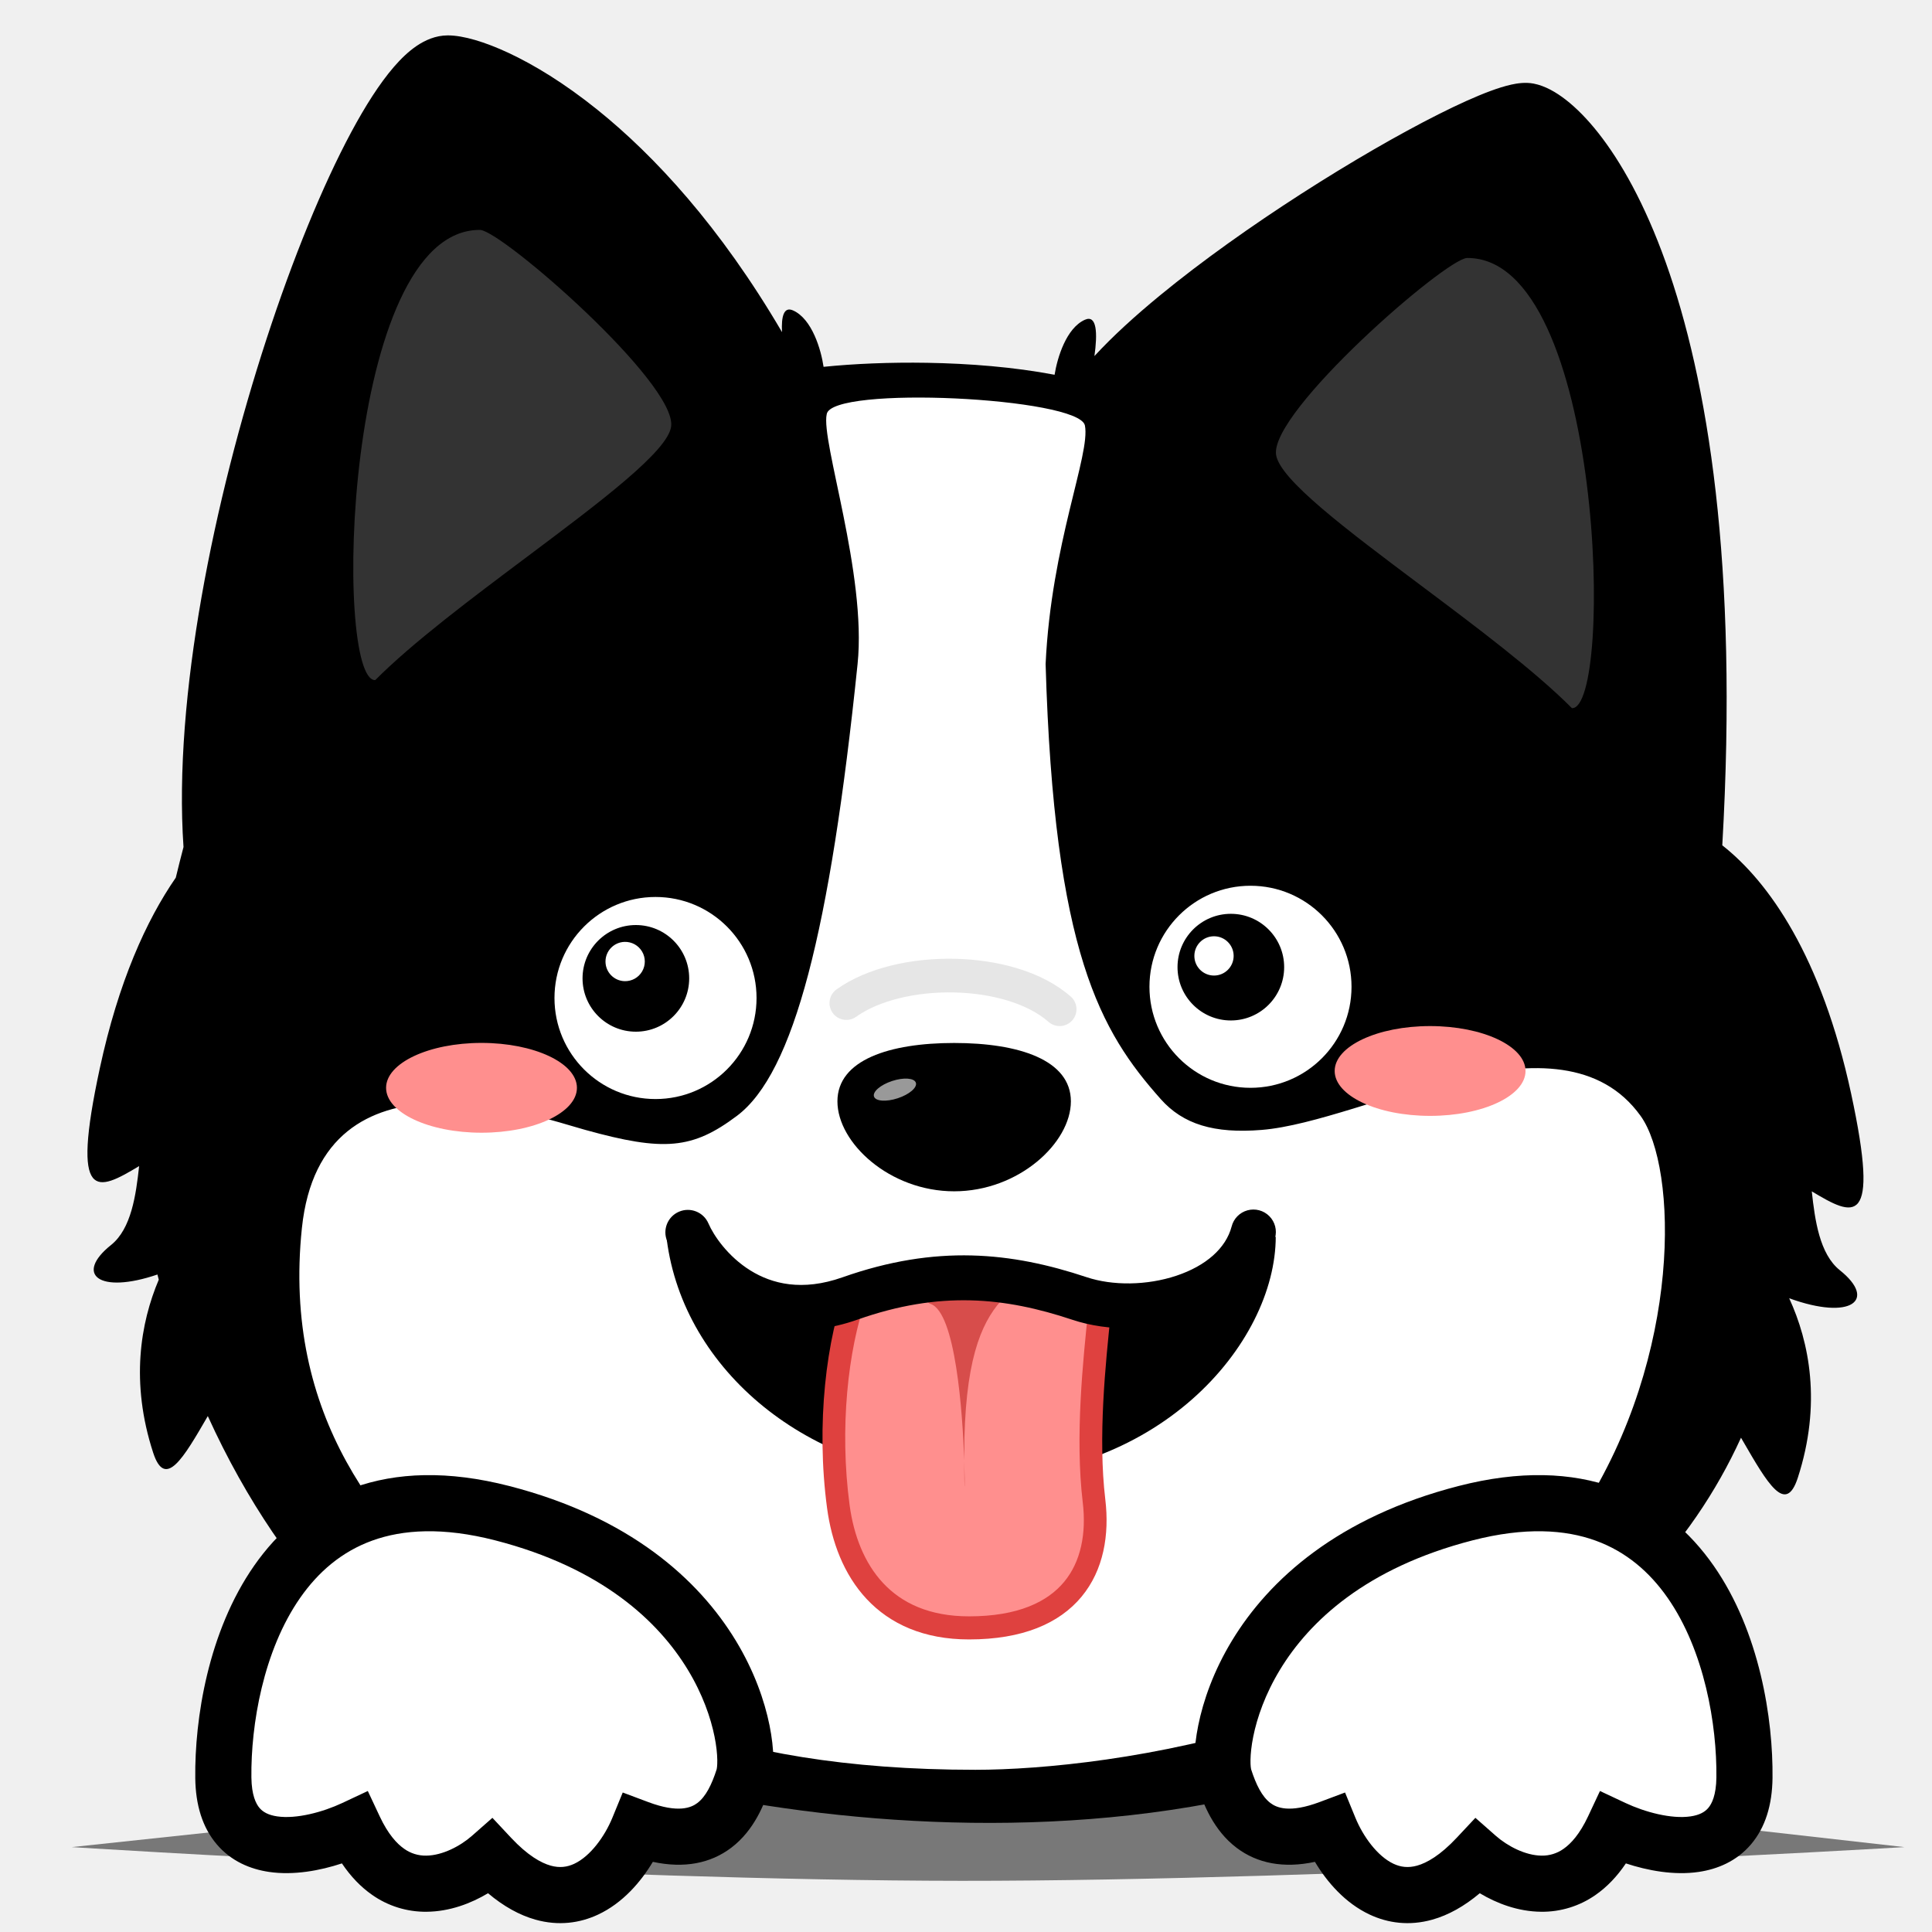
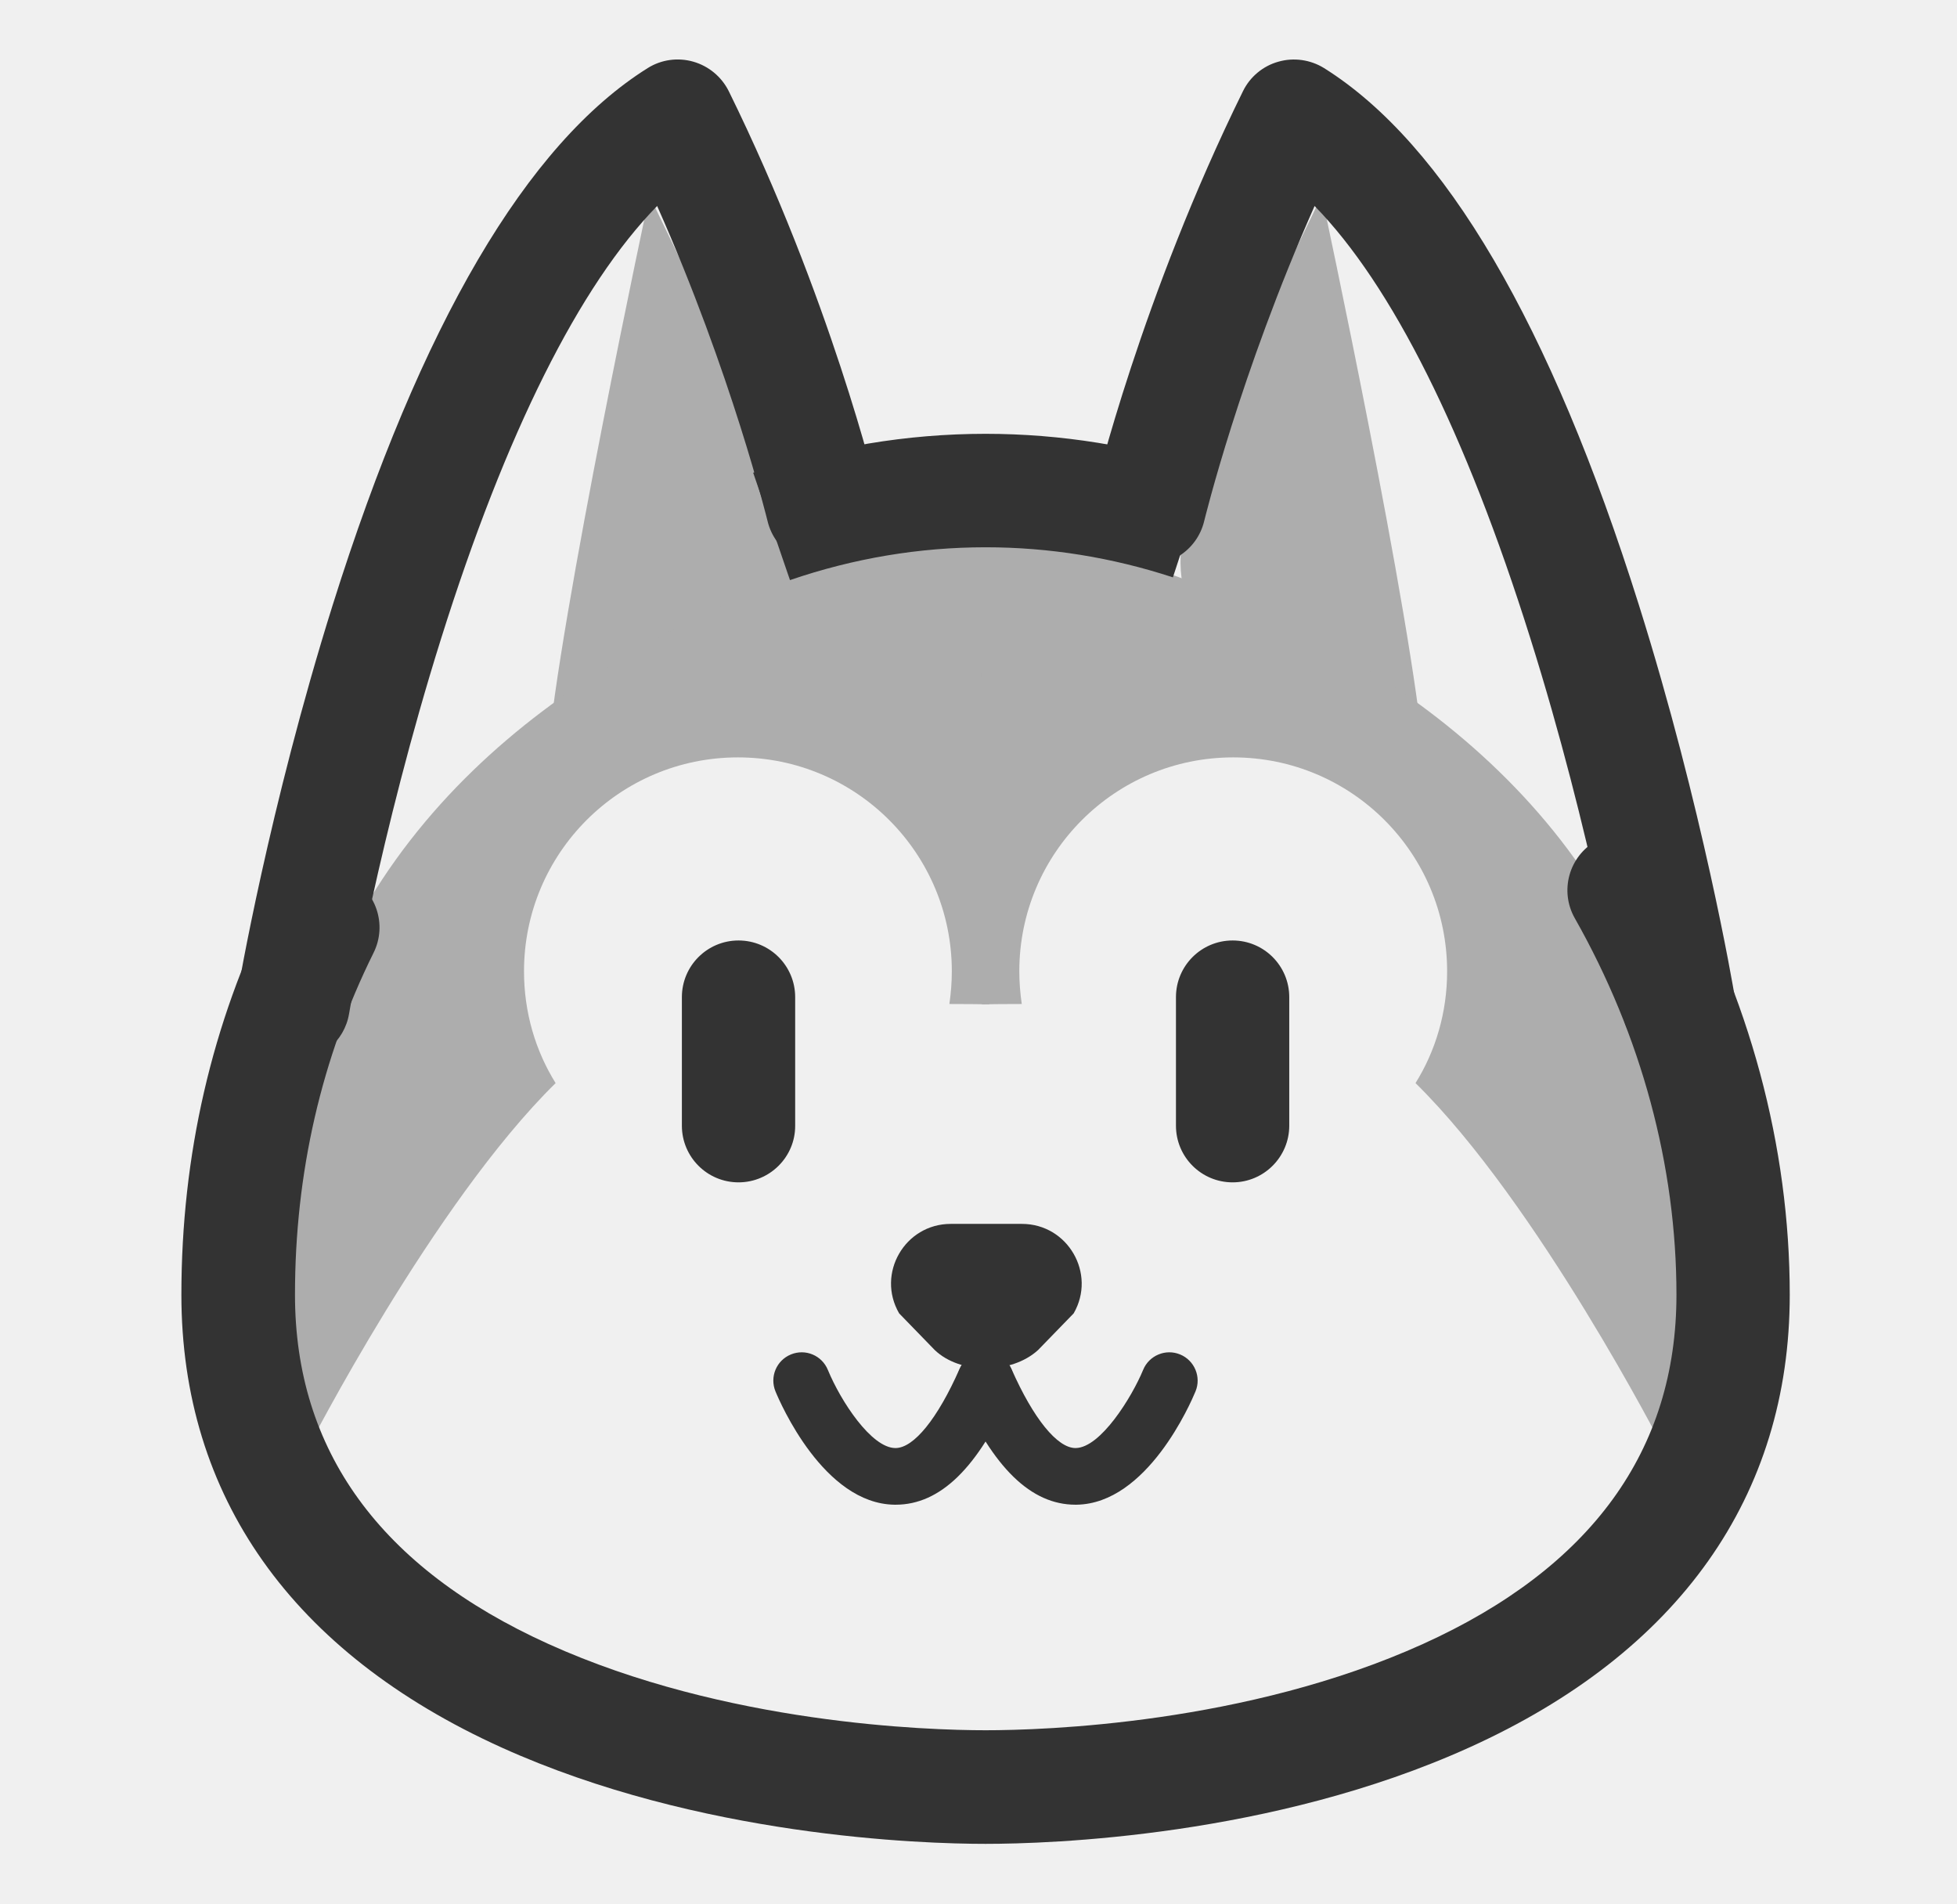
- <svg xmlns="http://www.w3.org/2000/svg" t="1775483725092" class="icon" viewBox="0 0 1024 1024" version="1.1" p-id="1825" width="200" height="200">
-   <path d="M244.262 957.007s159.408-7.964 265.348-8.935c117.71-1.077 305.219 8.935 305.219 8.935L1009.371 979.005s-303.932 18.011-499.762 17.873C317.537 996.747 38.034 979.005 38.034 979.005l206.228-21.998z" fill="#000000" opacity=".5" p-id="1826" />
-   <path d="M169.487 189.06c-27.49 84.293-48.04 186.289-42.376 260.134l0.193 2.519-0.65 2.44-0.442 1.676 0.135 1.51c4.558 50.826 11.223 125.127-21.445 144.72 0.018 14.351 0.851 27.885 2.513 40.48l0.532-0.524 25.29 72.888a133.433 133.433 0 0 0-3.839 4.982c38.099 95.472 99.591 152.588 153.474 174.539 53.725 21.887 154.539 45.015 262.378 41.68 107.856-3.338 220.362-33.037 300.316-114.132 27.118-27.508 45.761-58.119 57.537-90.729a126.157 126.157 0 0 0-2.32-2.955l13.733-39.582c4.93-26.958 5.998-54.866 3.997-83.178-13.482-18.575-15.62-52.066-14.368-85.451-5.571-21.7-12.449-43.315-20.293-64.606l-1.077-2.92 0.187-3.107c8.842-148.237-7.557-242.922-28.128-300.442-10.287-28.766-21.536-48.02-31.004-60.036-4.74-6.018-8.909-10.062-12.133-12.575-1.878-1.463-3.18-2.212-3.9-2.575a18.727 18.727 0 0 0-0.395 0.082c-1.612 0.357-3.967 1.062-7.124 2.226-6.287 2.326-14.599 6.053-24.477 11.024-19.693 9.909-44.544 24.216-69.913 40.524-25.369 16.311-50.969 34.436-72.236 51.92-21.65 17.803-37.478 33.88-44.714 46.007l-5.892 9.877-11.045-3.218c-22.891-6.674-52.467-9.74-81.036-10.222-28.534-0.483-54.816 1.627-70.814 4.699l-10.939 2.101-5.094-9.906c-35.574-69.176-74.451-112.122-106.177-137.626-15.887-12.771-29.942-21.138-40.863-26.252-10.073-4.716-16.478-6.203-18.929-6.492a9.827 9.827 0 0 0-0.617 0.389c-1.445 0.974-3.566 2.838-6.293 6.004-5.454 6.325-11.887 16.144-18.915 29.243-13.982 26.062-29.146 62.888-42.838 104.866z m743.36 258.973c8.584-149.162-7.861-247.141-29.997-309.049-11.147-31.168-23.815-53.409-35.647-68.427-5.91-7.499-11.735-13.356-17.215-17.627-5.199-4.052-11.1-7.472-17.156-8.625-4.447-0.848-8.868-0.111-11.858 0.55-3.414 0.755-7.15 1.943-11.009 3.37-7.744 2.864-17.159 7.13-27.534 12.352-20.816 10.474-46.586 25.337-72.628 42.075-26.042 16.741-52.642 35.547-75.042 53.965-12.943 10.644-24.95 21.527-34.69 32.113 1.694-12.045 1.334-22.089-5.047-19.254-9.895 4.397-14.629 20.138-16.071 29.158-21.58-4.108-45.275-5.966-67.482-6.34-19.76-0.336-38.892 0.497-54.962 2.133-1.299-8.871-6.015-25.378-16.185-29.898-4.933-2.194-6.27 3.315-5.84 11.492-32.865-56.057-67.681-93.608-97.9-117.9-17.578-14.131-33.64-23.807-46.887-30.009-12.692-5.942-24.196-9.356-32.335-9.356-6.551 0-12.18 2.639-16.478 5.541-4.377 2.955-8.441 6.899-12.177 11.235-7.475 8.672-15.097 20.62-22.595 34.602-15.076 28.099-30.875 66.683-44.907 109.706-27.657 84.796-49.395 189.809-43.941 269.095-1.428 5.442-2.794 10.857-4.09 16.244-15.676 22.683-30.398 55.258-40.261 100.975-15.574 72.198-1.378 65.241 20.828 51.899-1.665 15.272-4.125 33.21-14.88 41.814-19.43 15.544-6.562 26.279 24.579 15.65 0.234 0.916 0.471 1.826 0.714 2.733-9.702 22.882-15.135 54.357-2.978 91.692 6.372 19.579 15.954 3.081 28.967-19.395 41.027 90.361 103.035 147.611 161.508 171.432 57.625 23.479 162.585 47.326 274.52 43.862 111.92-3.461 233.188-34.336 320.582-122.982 24.699-25.053 43.011-52.25 56.016-80.84l1.05 1.814h0.003c13.043 22.528 22.642 39.105 29.026 19.497 12.794-39.298 6.103-72.098-4.541-95.229l0.079 0.029c32.724 11.899 46.656 1.03 26.776-14.874-10.758-8.605-13.218-26.542-14.88-41.817 22.206 13.344 36.402 20.299 20.828-51.896-15.691-72.748-43.693-112.213-68.263-131.508zM238.595 48.339l-0.023 0.009 0.018-0.006h0.006z" fill="#000000" p-id="1827" />
-   <path d="M245.35 46.811c-38.968 0-132.778 256.02-121.359 405.2-22.967 86.589-28.198 164.598-12.864 219.663 34.64 124.393 107.573 198.881 172.939 225.57 108.041 44.111 399.313 91.358 561.684-73.696 101.031-102.695 86.598-245.895 40.413-371.536C903.484 161.078 828.764 74.278 807.497 70.217c-21.267-4.061-199.885 99.542-233.411 155.856-47.903-13.994-120.528-12.15-154.097-5.688C349.245 82.52 264.116 46.811 245.353 46.811z" fill="#000000" p-id="1828" />
-   <path d="M310.246 598.876c41.689 11.58 56.812 10.199 80.325-7.437 30.281-22.709 49.374-98.175 63.962-239.487 4.915-47.598-19.523-118.161-16.361-132.389 2.247-15.413 133.875-8.923 136.85 5.951 3.054 15.287-17.85 62.476-20.825 126.438 4.462 153.214 29.169 194.768 60.987 230.564 11.902 13.388 28.262 18.412 53.549 16.361 55.039-4.462 158.433-66.402 200.812-7.437 19.614 27.291 22.314 126.438-31.238 209.739-72.748 113.167-251.386 136.85-321.299 136.85-138.41 0-208.249-38.675-261.799-81.812-53.549-43.14-105.615-105.612-95.203-205.277 10.427-99.781 123.465-59.5 150.238-52.063z" fill="#FFFFFF" p-id="1829" />
-   <path d="M509.572 783.328c-80.364-2.139-147.263-56.525-156.186-126.438 69.91 62.476 106.566 20.825 163.623 20.825 55.039 0 75.864 50.574 159.162-22.311 0 56.525-62.514 130.695-166.599 127.924z" fill="#000000" p-id="1830" />
-   <path d="M447.061 800.622c-5.734-42.127-0.494-85.764 10.395-113.029L585.143 684.617c-2.475 26.77-9.204 73.766-4.453 113.029 4.137 34.207-11.878 65.439-65.331 65.439-44.541 0-63.842-29.746-68.298-62.464z" fill="#FF8F8E" p-id="1831" />
-   <path d="M592.457 683.154l-2.086-3.397c-0.43 4.702-0.974 9.945-1.559 15.603-2.92 28.116-6.905 66.466-2.975 99.392 2.224 18.651-0.863 37.394-12.598 51.542-11.811 14.239-31.39 22.642-59.635 22.642-24.049 0-41.876-8.21-54.24-21.41-12.229-13.06-18.619-30.468-20.992-48.151-5.93-44.193-0.579-90.188 10.916-119.395l1.477-3.751 141.692 6.925z m-133.386 5.123c-9.64 27.107-14.207 68.871-8.763 109.445 2.145 15.98 7.8 30.705 17.782 41.364 9.845 10.515 24.392 17.61 45.512 17.61 25.963 0 41.61-7.662 50.425-18.292 8.885-10.714 11.823-25.638 9.848-42.18-4.111-34.471 0.073-74.591 2.996-102.614 0.295-2.844 0.579-5.562 0.84-8.136l-118.641 2.803z" fill="#DF413F" p-id="1832" />
-   <path d="M530.397 689.614c-10.413 11.902-19.336 31.832-19.336 81.812v2.671c0.532 15.442 0.041 20.972 0 0-0.881-25.632-4.582-78.576-17.85-82.994-4.462-1.486-5.951-13.388 37.186-1.489z" fill="#D74D4B" p-id="1833" />
-   <path d="M505.724 631.416c34.166 0 61.867-25.65 61.867-47.669 0-22.022-27.701-30.948-61.867-30.948-34.169 0-61.87 8.926-61.87 30.948 0 22.019 27.701 47.669 61.87 47.669z m-130.232 17.042a11.899 11.899 0 0 0-21.858 9.412c4.371 10.152 14.845 25.366 31.551 35.735 17.262 10.711 40.717 15.916 69.266 5.84 43.751-15.439 78.099-11.881 113.954 0.067 19.169 6.39 42.613 5.892 62.604-0.772 19.869-6.624 38.889-20.331 44.775-42.522a11.902 11.902 0 1 0-23.005-6.103c-3.049 11.492-13.59 20.814-29.295 26.048-15.585 5.193-33.728 5.383-47.555 0.772-39.763-13.253-79.658-17.487-129.398 0.067-21.402 7.554-37.356 3.479-48.795-3.619-11.995-7.446-19.512-18.575-22.244-24.924z" fill="#000000" p-id="1834" />
-   <path d="M485.432 573.87c0.831 2.525-3.464 6.208-9.596 8.224-6.129 2.019-11.773 1.609-12.604-0.916-0.831-2.525 3.467-6.208 9.596-8.224 6.129-2.019 11.773-1.609 12.604 0.916z" fill="#FFFFFF" opacity=".6" p-id="1835" />
-   <path d="M505.754 526.02c-20.34-0.448-39.956 4.295-51.978 12.894a8.923 8.923 0 1 1-10.383-14.517c16.241-11.618 40.141-16.72 62.757-16.223 22.557 0.497 46.174 6.624 61.39 20.05a8.923 8.923 0 0 1-11.808 13.385c-10.802-9.529-29.579-15.141-49.977-15.588z" fill="#000000" opacity=".1" p-id="1836" />
-   <path d="M662.785 576.565c29.573 0 53.549-23.973 53.549-53.549 0-29.573-23.976-53.549-53.549-53.549-29.576 0-53.552 23.976-53.552 53.549 0 29.576 23.976 53.549 53.552 53.549z m-315.351 5.951c29.576 0 53.549-23.976 53.549-53.549 0-29.576-23.973-53.552-53.549-53.552s-53.549 23.976-53.549 53.552c0 29.573 23.973 53.549 53.549 53.549z" fill="#FFFFFF" p-id="1837" />
-   <path d="M652.37 540.865c15.609 0 28.262-12.654 28.262-28.262s-12.654-28.262-28.262-28.262-28.262 12.654-28.262 28.262 12.654 28.262 28.262 28.262zM337.022 546.816c15.609 0 28.262-12.654 28.262-28.262s-12.654-28.262-28.262-28.262-28.262 12.654-28.262 28.262 12.654 28.262 28.262 28.262z" fill="#000000" p-id="1838" />
-   <path d="M643.446 517.064a10.41 10.41 0 1 0 0.003-20.822 10.41 10.41 0 0 0-0.003 20.822z m-312.373 2.975a10.416 10.416 0 1 0 0-20.825 10.416 10.416 0 0 0 0 20.825z" fill="#FFFFFF" p-id="1839" />
-   <path d="M757.982 591.439c27.932 0 50.577-10.655 50.577-23.798 0-13.145-22.645-23.801-50.577-23.801-27.932 0-50.574 10.655-50.574 23.801 0 13.142 22.642 23.798 50.574 23.798zM255.21 600.365c27.932 0 50.574-10.655 50.574-23.801 0-13.142-22.645-23.801-50.574-23.801-27.932 0-50.577 10.658-50.577 23.801 0 13.145 22.645 23.801 50.577 23.801z" fill="#FF8F8E" p-id="1840" />
-   <path d="M198.893 360.466c-22.3 0.778-17.098-239.23 55.653-238.607 11.966 0.901 104.056 81.197 101.177 104.147-1.644 13.093-37.487 39.954-76.513 69.205-29.374 22.019-60.556 45.387-80.317 65.255z m634.263 14.874c22.3 0.778 17.101-239.227-55.653-238.604-11.963 0.901-104.053 81.197-101.174 104.144 1.641 13.093 37.484 39.956 76.51 69.208 29.377 22.016 60.556 45.387 80.317 65.252z" fill="#FFFFFF" opacity=".2" p-id="1841" />
-   <path d="M191.154 964.286c-21.563 10.164-64.819 19.333-65.337-25.299-0.647-55.79 25.875-161.532 139.088-132.339 113.208 29.19 125.499 116.122 120.323 132.339-5.176 16.217-16.173 38.924-52.4 25.299-8.842 21.627-35.969 54.755-73.748 14.275-14.447 12.756-48.26 27.765-67.926-14.275z m657.788 0.5c21.077 10.012 63.362 19.043 63.868-24.924 0.632-54.957-25.296-159.121-135.961-130.364-110.665 28.757-122.681 114.39-117.62 130.364 5.059 15.977 15.808 38.344 51.22 24.924 8.643 21.302 35.161 53.936 72.093 14.058 14.122 12.569 47.174 27.353 66.399-14.058z" fill="#FFFFFF" p-id="1842" />
-   <path d="M133.246 942.077c-0.322-27.87 6.296-67.169 25.855-95.203 9.576-13.73 22.031-24.474 38.192-30.325 16.176-5.857 37.361-7.279 65.17-0.129 56.501 14.529 86.551 42.958 102.093 68.582 7.867 12.973 12.145 25.439 14.152 35.384 1.006 4.974 1.419 9.193 1.469 12.405 0.05 3.23-0.275 4.751-0.31 4.912l-0.003 0.015c-2.63 8.215-5.796 14.553-10.263 17.926-3.186 2.405-9.991 5.503-26.027-0.512l-13.514-5.067-5.474 13.353c-4.078 9.947-11.688 20.427-20.199 24.415-3.724 1.744-7.727 2.332-12.525 0.986-5.105-1.434-12.2-5.377-21.018-14.798l-9.86-10.535-10.831 9.535c-6.147 5.413-15.647 10.439-24.286 10.503a19.438 19.438 0 0 1-11.624-3.61c-3.92-2.733-8.578-7.8-12.973-17.171l-6.322-13.476-13.473 6.331c-10.357 4.871-24.395 8.631-34.594 7.118-4.658-0.69-7.499-2.308-9.324-4.453-1.864-2.188-4.201-6.723-4.31-16.185z m136.628-154.469c-32.341-8.315-59.79-7.332-82.71 0.968-22.941 8.306-40.044 23.47-52.464 41.276-24.438 35.035-31.568 81.323-31.203 112.57 0.164 14.19 3.78 26.173 11.407 35.129 7.665 8.999 17.847 13.145 27.616 14.593 13.151 1.949 27.174-0.702 38.701-4.503 4.675 6.949 10.023 12.507 16.012 16.679a49.181 49.181 0 0 0 28.845 8.95c12.347-0.091 23.681-4.485 32.581-9.819 8.224 6.922 16.609 11.609 25.164 14.008 12.191 3.42 23.511 1.843 33.183-2.692 13.063-6.121 22.66-17.32 29.017-27.946 16.65 3.566 30.562 0.822 41.501-7.437 12.376-9.345 17.803-23.631 20.673-32.601 2.528-7.905 2.18-19.88-0.328-32.291-2.654-13.128-8.131-28.848-17.879-44.918-19.69-32.467-56.317-65.559-120.118-81.967z m639.848 154.469c0.322-27.87-6.299-67.169-25.855-95.203-9.579-13.73-22.034-24.474-38.192-30.325-16.176-5.857-37.364-7.279-65.173-0.129-56.498 14.529-86.551 42.958-102.093 68.582-7.867 12.973-12.142 25.439-14.152 35.384-1.006 4.974-1.416 9.193-1.469 12.405-0.05 3.23 0.278 4.748 0.313 4.912v0.015c2.63 8.215 5.799 14.553 10.263 17.926 3.186 2.405 9.991 5.503 26.03-0.512l13.511-5.067 5.474 13.353c4.078 9.947 11.691 20.427 20.202 24.415 3.724 1.744 7.727 2.332 12.525 0.986 5.102-1.434 12.2-5.377 21.015-14.798l9.863-10.535 10.831 9.535c6.147 5.413 15.644 10.439 24.286 10.503a19.43 19.43 0 0 0 11.621-3.61c3.923-2.733 8.578-7.8 12.976-17.171l6.32-13.476 13.473 6.331c10.36 4.871 24.395 8.631 34.594 7.118 4.658-0.69 7.502-2.308 9.327-4.453 1.864-2.188 4.198-6.723 4.31-16.185z m-136.628-154.469c32.341-8.315 59.79-7.332 82.71 0.968 22.941 8.306 40.041 23.47 52.464 41.276 24.438 35.035 31.566 81.323 31.2 112.57-0.164 14.19-3.78 26.173-11.407 35.129-7.662 8.999-17.847 13.145-27.616 14.593-13.148 1.949-27.171-0.702-38.701-4.503-4.675 6.949-10.023 12.507-16.01 16.679a49.181 49.181 0 0 1-28.845 8.95c-12.347-0.091-23.681-4.485-32.584-9.819-8.224 6.922-16.609 11.609-25.164 14.008-12.191 3.42-23.511 1.843-33.183-2.692-13.06-6.121-22.66-17.32-29.017-27.946-16.647 3.566-30.559 0.822-41.501-7.437-12.376-9.345-17.8-23.631-20.67-32.601-2.531-7.905-2.18-19.88 0.328-32.291 2.654-13.128 8.131-28.848 17.876-44.918 19.69-32.467 56.32-65.559 120.121-81.967z" fill="#000000" p-id="1843" />
+ <svg xmlns="http://www.w3.org/2000/svg" t="1776149220799" class="icon" viewBox="0 0 1053 1024" version="1.1" p-id="5875" width="205.664" height="200">
+   <path d="M349.401 105.235s-48.963 228.14-54.961 303.639c144.426-85.44 179.095-48.881 54.961-303.639zM711.205 105.235s48.963 228.14 54.961 303.639c-144.426-85.44-179.095-48.881-54.961-303.639zM526.442 540.402h1.725v-0.082c-0.657 0.082-1.314 0.082-1.725 0.082z" fill="#ADADAD" p-id="5876" />
+   <path d="M281.953 522.575c0-63.587 51.51-115.097 115.097-115.097 63.587 0 115.097 51.51 115.097 115.097 0 5.997-0.493 11.83-1.314 17.581 6.162 0 18.485 0.082 21.442 0.164l0.246-258.783S64 348.903 165.623 779.14c0 0 67.448-131.692 133.335-196.429-10.844-17.417-17.006-38.037-17.006-60.136zM534.246 540.402h-1.725v-0.082c0.657 0.082 1.232 0.082 1.725 0.082z" fill="#ADADAD" p-id="5877" />
+   <path d="M778.653 522.575c0-63.587-51.51-115.097-115.097-115.097-63.587 0-115.097 51.51-115.097 115.097 0 5.997 0.493 11.83 1.314 17.581-6.162 0-18.485 0.082-21.442 0.164l-0.246-258.783s468.521 67.366 366.897 497.604c0 0-67.448-131.692-133.335-196.429 10.844-17.417 17.006-38.037 17.006-60.136z" fill="#ADADAD" p-id="5878" />
+   <path d="M530.303 992c-34.258 0-154.12-3.779-260.427-51.839C157.162 889.144 97.6 804.937 97.6 696.576c0-75.006 16.349-146.069 48.717-211.134 7.476-15.116 25.796-21.278 40.912-13.802 15.116 7.476 21.278 25.796 13.802 40.912-28.096 56.604-42.309 118.465-42.309 184.024 0 83.714 45.924 146.973 136.375 187.885 95.134 43.048 204.151 46.417 235.288 46.417 31.136 0 140.154-3.368 235.288-46.417 90.533-40.995 136.375-104.171 136.375-187.885 0-69.338-18.895-139.414-54.714-202.59-8.298-14.705-3.122-33.272 11.501-41.57 14.705-8.298 33.272-3.122 41.57 11.501 40.912 72.377 62.601 152.805 62.601 232.659 0 108.278-59.561 192.486-172.276 243.503-106.224 48.142-226.169 51.921-260.427 51.921zM425.064 312.098L405.265 254.344c40.584-13.884 82.646-20.949 125.038-20.949 40.502 0 80.757 6.49 119.78 19.224l-18.977 58c-32.861-10.762-66.709-16.184-100.802-16.184-35.572 0-70.981 5.915-105.239 17.663z" fill="#333333" p-id="5879" />
+   <path d="M157.737 570.963c-1.725 0-3.368-0.164-5.094-0.411-16.595-2.793-27.85-18.567-25.057-35.162 0.657-4.026 17.17-100.72 51.428-209.902C226.499 174.491 283.514 77.303 348.497 36.637c7.312-4.601 16.266-5.833 24.564-3.45 8.298 2.382 15.198 8.133 19.06 15.856 54.468 110.661 79.278 212.778 80.264 217.05 3.943 16.431-6.162 32.861-22.592 36.805-16.431 3.943-32.861-6.162-36.805-22.592-0.246-0.904-19.224-79.032-59.397-169.483-41.734 42.638-81.496 122.08-116.329 232.987-33.026 105.156-49.292 200.701-49.456 201.687-2.547 14.87-15.445 25.468-30.068 25.468zM903.115 570.963c-14.623 0-27.521-10.516-30.068-25.468-0.246-1.232-16.595-97.27-49.703-202.344-34.751-110.579-74.431-189.775-116.001-232.33-40.255 90.697-59.151 168.579-59.397 169.483-3.943 16.431-20.374 26.536-36.805 22.592-16.431-3.943-26.536-20.374-22.592-36.805 0.986-4.272 25.796-106.389 80.264-217.05 3.779-7.722 10.762-13.555 19.06-15.856 8.298-2.382 17.252-1.068 24.564 3.45 64.901 40.666 121.916 137.854 169.4 288.852 34.34 109.182 50.771 205.794 51.428 209.902 2.793 16.595-8.38 32.368-25.057 35.162-1.643 0.246-3.368 0.411-5.094 0.411zM549.855 658.457h-38.284c-24.728 0-40.173 26.782-27.768 48.142l19.142 19.717c13.72 13.145 41.241 13.145 55.618 0l19.142-19.717c12.323-21.36-3.122-48.142-27.85-48.142zM397.378 636.111c-16.841 0-30.479-13.637-30.479-30.479v-69.173c0-16.841 13.637-30.479 30.479-30.479s30.479 13.637 30.479 30.479v69.173c0.082 16.759-13.637 30.479-30.479 30.479zM663.227 636.111c-16.841 0-30.479-13.637-30.479-30.479v-69.173c0-16.841 13.637-30.479 30.479-30.479s30.479 13.637 30.479 30.479v69.173c0 16.759-13.637 30.479-30.479 30.479z" fill="#333333" p-id="5880" />
+   <path d="M481.914 809.537h-0.575c-38.119-0.493-61.533-54.796-64.08-60.958-3.204-7.805 0.493-16.677 8.298-19.881 7.805-3.204 16.677 0.493 19.881 8.298 6.983 16.924 23.414 41.98 36.312 42.063h0.082c9.858 0 22.674-15.856 34.422-42.473 3.368-7.722 12.405-11.173 20.128-7.805s11.173 12.405 7.805 20.128c-17.909 40.748-38.284 60.629-62.272 60.629z" fill="#333333" p-id="5881" />
+   <path d="M578.691 809.537c-23.907 0-44.281-19.799-62.354-60.629-3.368-7.722 0.082-16.677 7.805-20.128 7.722-3.368 16.677 0.082 20.128 7.805 11.748 26.618 24.646 42.473 34.422 42.473h0.082c13.473-0.164 30.315-27.521 36.312-42.063 3.204-7.805 12.159-11.501 19.881-8.298 7.805 3.204 11.501 12.159 8.298 19.881-2.547 6.162-25.961 60.465-64.08 60.958h-0.493z" fill="#333333" p-id="5882" />
</svg>
